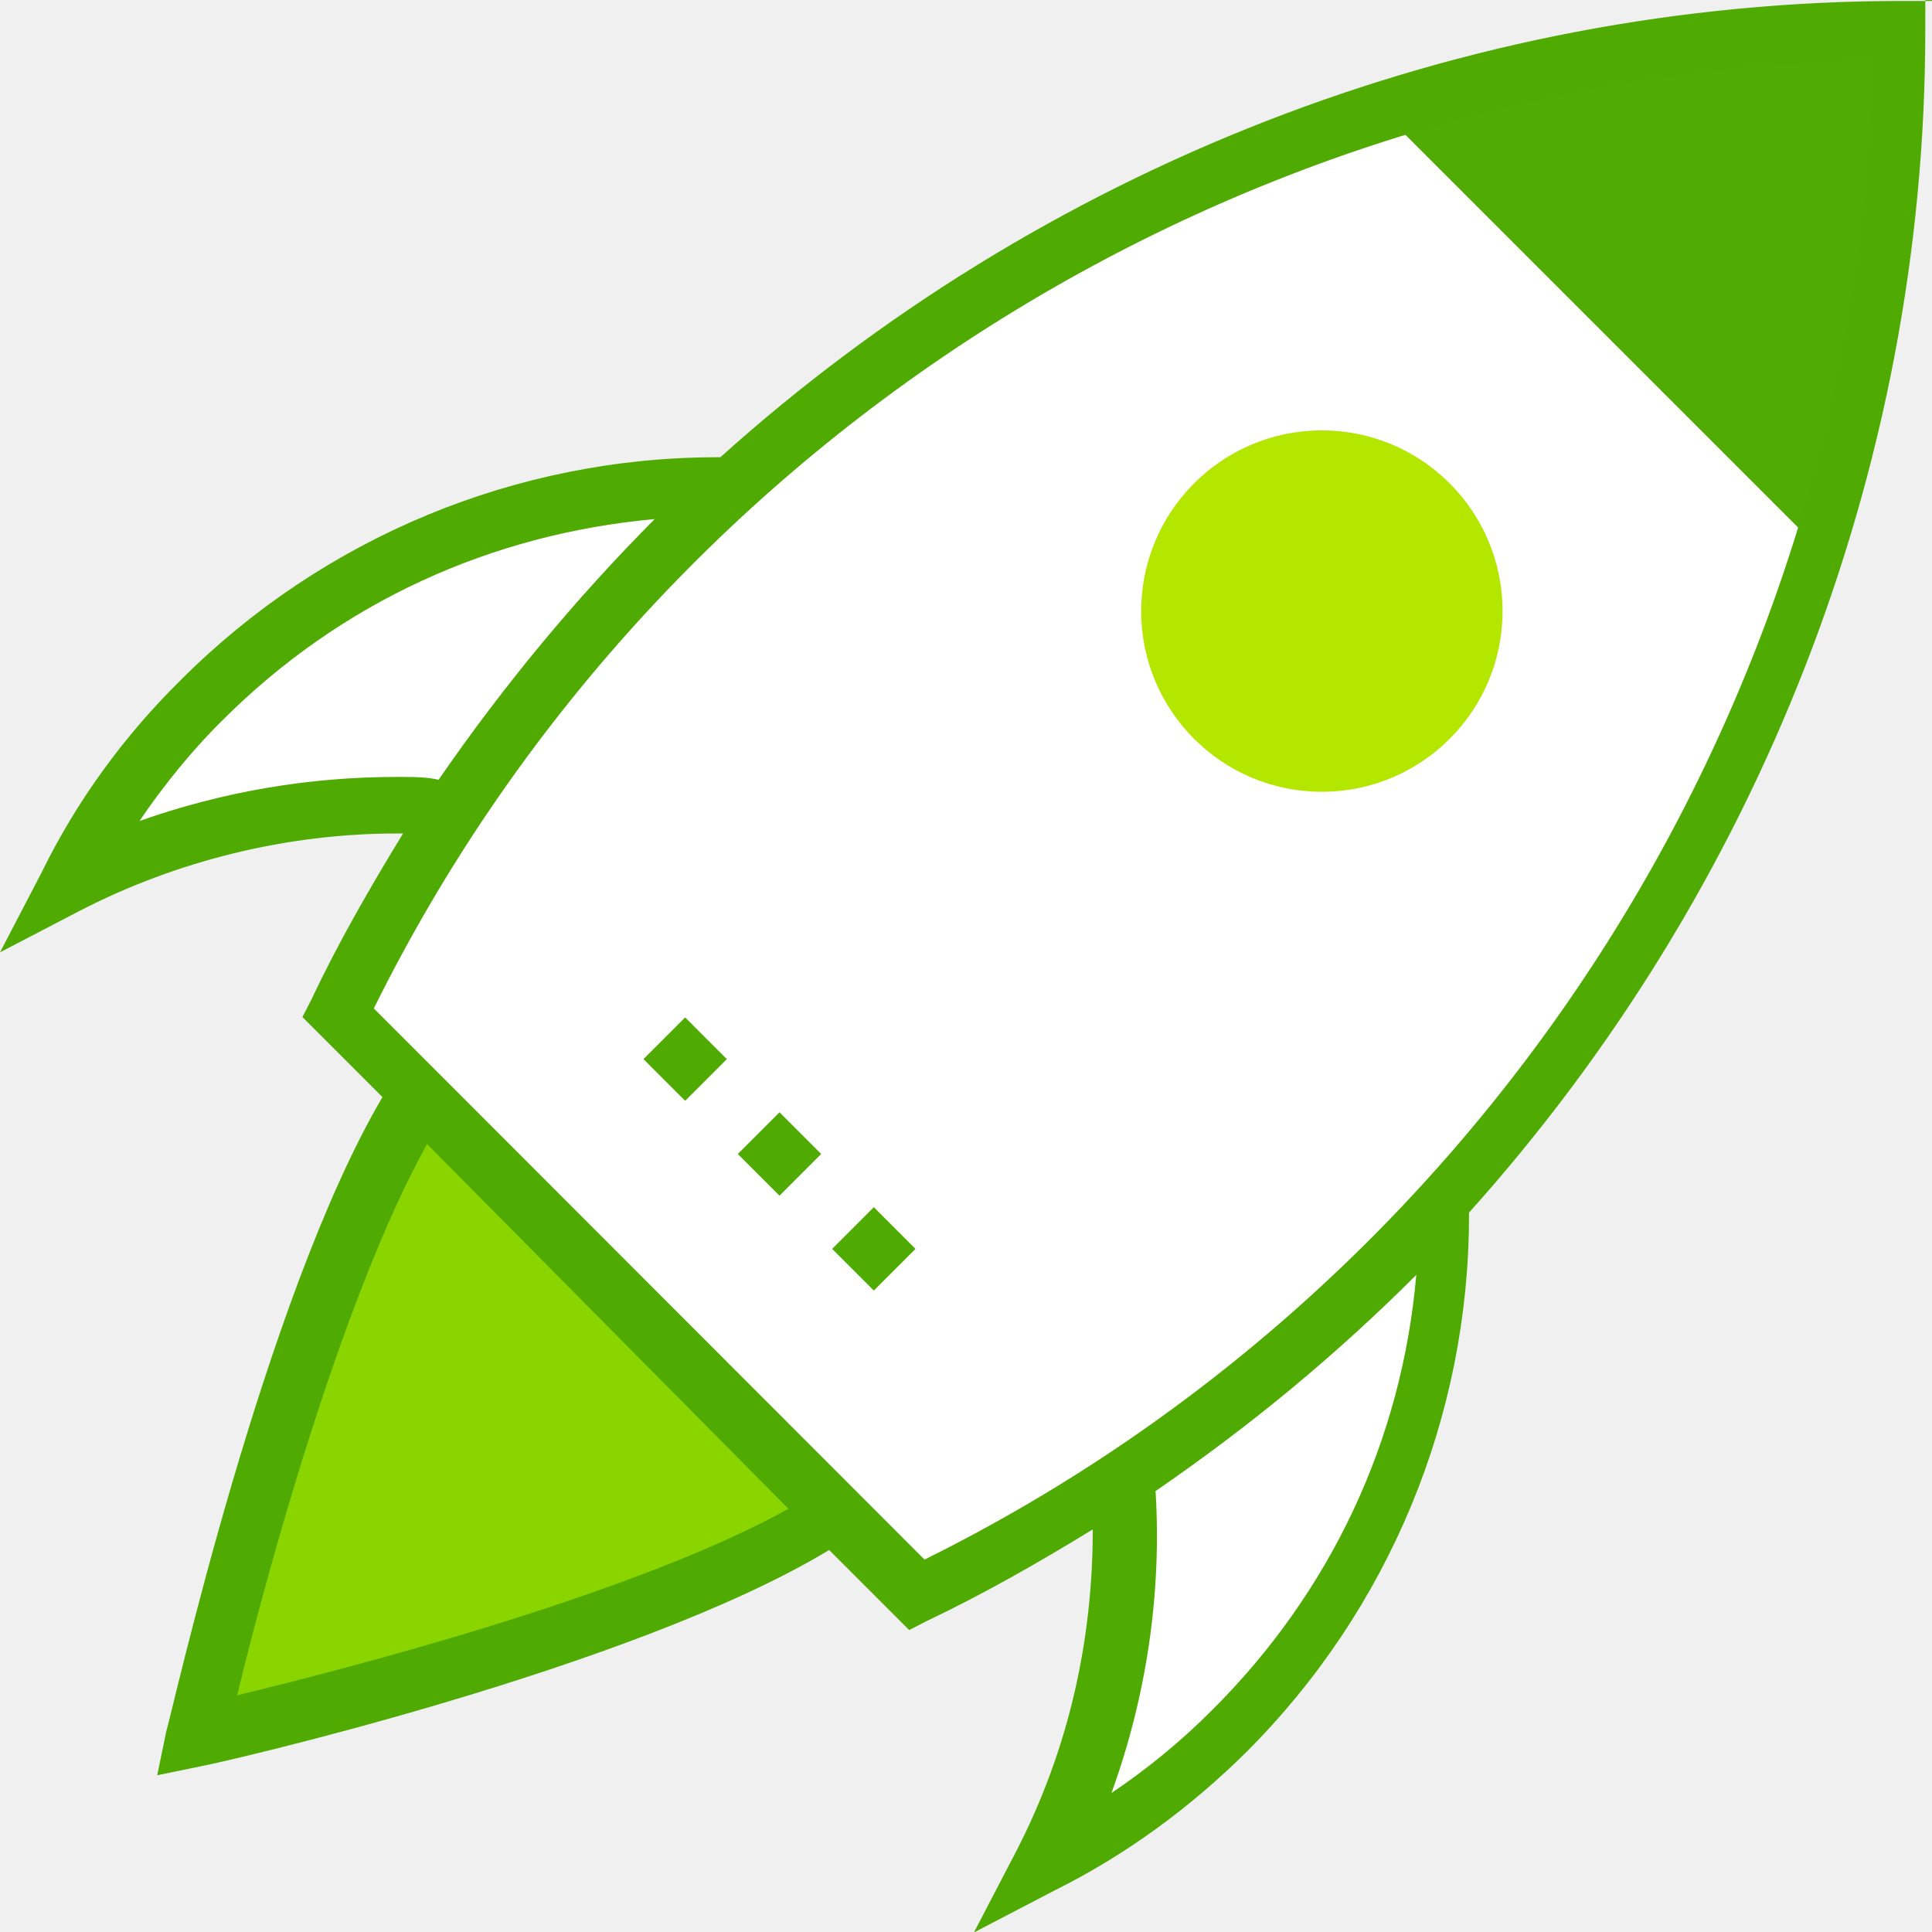
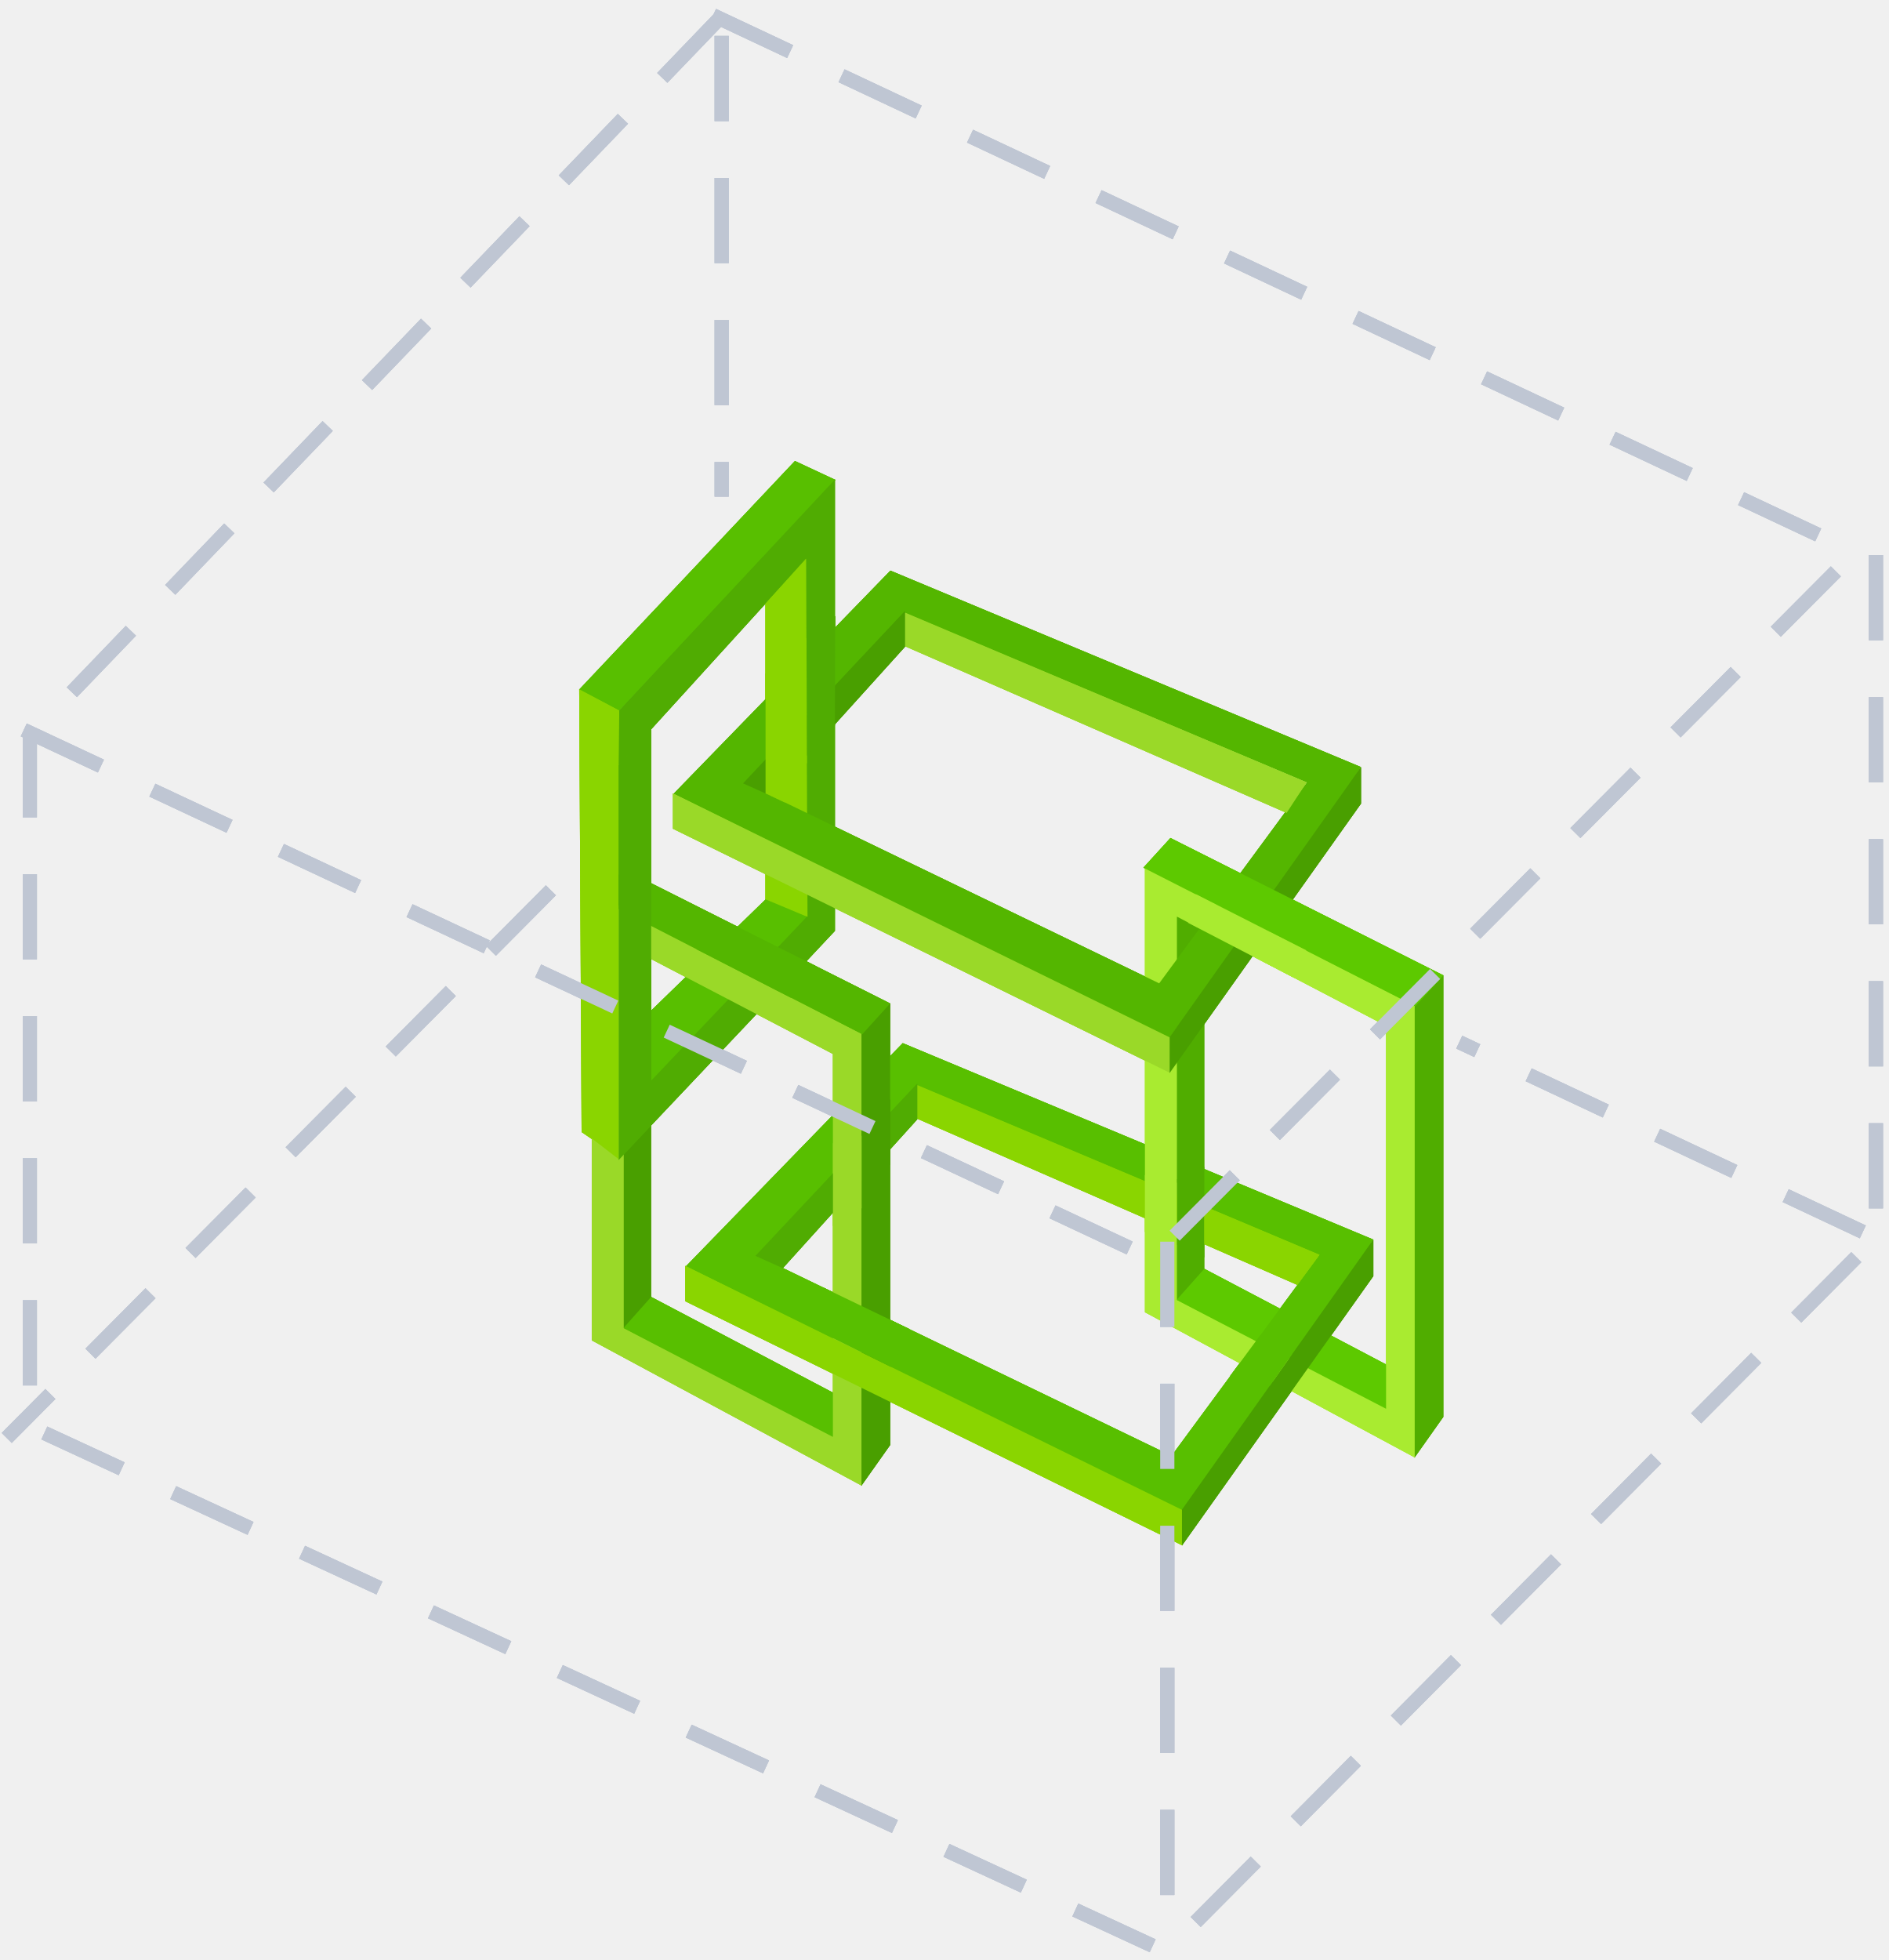
- <svg xmlns="http://www.w3.org/2000/svg" version="1.1" id="Layer_1" x="0px" y="0px" viewBox="0 0 403.1 403.1" style="enable-background:new 0 0 403.1 403.1;" xml:space="preserve">
-   <style type="text/css">
- 	.st0{fill:#FFFFFF;}
- 	.st1{fill:#50AC02;}
- 	.st2{fill:#B4E700;}
- 	.st3{fill:#8AD500;}
- 	.st4{fill:#4FAB02;}
- </style>
-   <path class="st0" d="M396.9,6.3c-94.4,0-180.4,36.1-244.8,95.2c-39.6-0.5-79.3,14.4-109.4,44.5c-11.8,11.8-21,24.8-28.4,38.9  c25-12.8,52.9-18.2,80.4-16.1c-9,13.6-17.1,27.9-24.2,42.7l121.1,121.1c14.9-7.1,29.1-15.3,42.7-24.2c2.2,27.6-3,55.7-15.6,81.1  c14.2-6.8,27.2-16.7,38.9-28.4c30.4-30.4,45.3-70.7,44.5-110.7C361,186.2,396.9,100.5,396.9,6.3z" />
-   <path class="st1" d="M288.1,23l92.1,92.1C390.8,80.5,396.9,44,396.9,6.3C359.2,6.3,322.7,12.5,288.1,23z" />
-   <circle class="st2" cx="275.8" cy="127.5" r="37.7" />
-   <path class="st3" d="M87.2,228.9c-24.8,38.3-46.4,133.5-46.4,133.5s95.2-21.7,133.5-46.4L87.2,228.9z" />
-   <g>
-     <path class="st4" d="M403.1,0.2h-6.2c-92.1,0-179.9,35.2-246.6,95.2h-0.6c-42,0-82.2,16.7-111.9,46.4C25.9,153.5,16,167.1,8.7,182   L0,198.7l16.7-8.7c20.4-10.5,43.3-16.1,66.2-16.1c0.6,0,0.6,0,1.2,0C77.3,185,70.5,196.8,65,208.5l-1.9,3.7l16.7,16.7   c-24.7,42-43.9,128.6-45.1,132.3l-1.9,9.2l9.2-1.9c3.7-0.6,90.2-20.4,131-45.1l16.7,16.7l3.7-1.9c11.8-5.6,23.5-12.3,34.6-19.1   c0,22.9-4.9,45.8-16.1,67.4l-8.7,16.7l16.7-8.7c14.9-7.4,28.4-17.3,40.2-29c29.7-29.7,46.4-69.9,46.4-111.9v-0.6   c60-66.8,95.2-154.6,95.2-246.6V0h1.4L403.1,0.2L403.1,0.2z M82.9,162.1c-18.6,0-36.5,3.1-53.8,9.2c5-7.4,11.1-14.9,17.3-21   c24.8-24.8,56.2-38.9,90.2-42C120,125,105.1,143,91.5,162.7l0,0C89.1,162.1,86,162.1,82.9,162.1z M49.5,353.7   c5.6-23.5,21.7-82.8,39.6-115l75.4,76.1C132.3,332.7,72.3,348.2,49.5,353.7z M252.9,356.8c-6.8,6.8-13.6,12.3-21,17.3   c7.4-20.4,10.5-42,9.2-63c19.8-13.6,37.7-28.4,54.4-45.1C292.5,300.6,277.6,332.2,252.9,356.8z M192.9,325.4L78,210.4   C136.7,91.7,258.5,15,390.8,12.5C388.3,144.8,311.6,266.6,192.9,325.4z" />
-     <rect x="136.8" y="214.8" transform="matrix(0.7071 -0.7071 0.7071 0.7071 -114.36 165.8242)" class="st4" width="12.3" height="12.3" />
-     <rect x="156.5" y="234.6" transform="matrix(0.7071 -0.7071 0.7071 0.7071 -122.6082 185.5493)" class="st4" width="12.3" height="12.3" />
-     <rect x="176.2" y="254.4" transform="matrix(0.7071 -0.7071 0.7071 0.7071 -130.8554 205.274)" class="st4" width="12.3" height="12.3" />
+ <svg xmlns="http://www.w3.org/2000/svg" width="133px" height="138px" viewBox="0 0 133 138" version="1.1">
+   <defs />
+   <g id="Page-1" stroke="none" stroke-width="1" fill="none" fill-rule="evenodd">
+     <g id="首页编辑版" transform="translate(-926, -2747)">
+       <g id="Group-65" transform="translate(926, 2746)">
+         <g id="多语言" transform="translate(0.489086, 0.727089)">
+           <g id="Group-46" transform="translate(38.09693, 32)">
+             <polygon id="Path-17" fill="#5DC900" transform="translate(51.84481, 62.20334) rotate(-9) translate(-51.84481, -62.20334) " points="44.725 58.65 58.45 68.957 58.965 65.707 45.232 55.45" />
+             <polygon id="Path-17" fill="#58BF00" transform="translate(34.20739, 58.31189) rotate(-9) translate(-34.20739, -58.31189) " points="10.167 53.604 41.872 76.145 56.571 61.167 54.358 59.796 41.849 72.142 15.215 53.636 28.16 43.533 56.571 61.167 58.248 59.313 27.698 40.479" />
+             <polygon id="Path-16" fill="#499F00" points="22.068 41.031 22.068 72.89 24.101 70.017 24.101 38.915" />
+             <polygon id="Path-17" fill="#54B600" transform="translate(13.54572, 35.17054) rotate(-9) translate(-13.54572, -35.17054) " points="3.706 29.739 21.098 42.37 23.386 40.528 5.917 27.971" />
+             <polygon id="Path-17" fill="#58BF00" transform="translate(12.88799, 64.18444) rotate(-9) translate(-12.88799, -64.18444) " points="5.768 60.631 19.493 70.938 20.008 67.688 6.275 57.431" />
+             <polygon id="Path-16" fill="#499F00" points="5.231 34.426 5.231 61.877 7.263 59.596 7.263 34.203" />
+             <polygon id="Path-17" fill="#58BF00" transform="translate(11.23682, 9.50843) rotate(-9) translate(-11.23682, -9.50843) " points="1.168 15.322 3.717 17.217 21.305 3.562 18.695 1.8" />
+             <polygon id="Path-17" fill="#58BF00" transform="translate(12.63844, 37.77246) rotate(-9) translate(-12.63844, -37.77246) " points="7.077 38.566 6.295 43.502 18.982 33.755 16.338 32.043" />
+             <polygon id="Path-15" fill="#8AD500" points="2.204 16.802 5.012 18.295 5.171 49.898 2.373 47.98" />
+             <polygon id="Path-16" fill="#50AC02" points="5.027 18.296 4.982 22.14 20.214 5.405 18.181 7.638 18.181 32.874 7.27 44.361 7.27 19.628 4.974 22.14 4.974 49.945 17.488 36.72 20.214 33.814 20.214 2.035" />
+             <polygon id="Path-15" fill="#9AD928" points="3.089 31.318 7.158 33.408 22.082 41.074 22.082 72.866 3.089 62.647 3.089 60.627 20.07 69.443 20.07 42.48 7.191 35.758 5.341 34.792 5.341 50.097 5.341 61.798 3.089 60.627 3.089 48.462" />
+             <polygon id="Path-16" fill="#50AD00" points="61.025 39.05 61.025 70.909 63.057 68.036 63.057 36.934" />
+             <polygon id="Path-16" fill="#50AD00" points="44.187 32.445 44.187 59.896 46.22 57.615 46.22 32.222" />
+             <polygon id="Path-15" fill="#A9EB30" points="42.046 29.337 46.115 31.427 61.038 39.093 61.038 70.885 42.046 60.666 42.046 58.646 59.027 67.462 59.027 40.499 46.148 33.777 44.298 32.811 44.298 48.116 44.298 59.817 42.046 58.646 42.046 46.48" />
+             <polygon id="Path-15" fill="#8AD500" points="15.317 10.774 18.177 7.606 18.283 32.828 15.317 31.59" />
+             <polygon id="Path-62" fill="#50AC02" points="7.274 30.445 7.274 47.518 4.982 49.951 4.982 29.844" />
+             <polygon id="Path-63" fill="#54B600" points="13.308 33.498 18.878 36.298 17.125 38.534 10.44 35.1" />
+             <polygon id="Path-64" fill="#8AD500" points="2.859 30.912 4.974 32.01 4.974 49.882 2.859 48.248" />
+             <polygon id="Path-65" fill="#8AD500" points="9.674 57.399 9.674 59.892 44.686 77.085 44.686 74.594" />
+             <polygon id="Path-66" fill="#499F00" points="58.13 55.549 44.654 74.563 44.654 77.089 58.13 58.124" />
+             <polygon id="Path-67" fill="#8AD500" points="54.345 56.62 52.782 58.744 26.014 47.041 26.014 44.671" />
+             <polygon id="Path-68" fill="#50AC02" points="26.014 44.556 26.014 47.084 16.545 57.563 14.612 56.696" />
+             <polygon id="Path-17" fill="#54B600" transform="translate(33.33835, 25.04408) rotate(-9) translate(-33.33835, -25.04408) " points="9.298 20.337 41.003 42.877 55.702 27.9 53.488 26.528 40.98 38.874 14.346 20.368 27.291 10.266 55.702 27.9 57.379 26.045 26.829 7.211" />
+             <polygon id="Path-65" fill="#9AD928" points="8.805 24.131 8.805 26.624 43.817 43.817 43.817 41.327" />
+             <polygon id="Path-66" fill="#499F00" points="57.261 22.281 43.785 41.296 43.785 43.821 57.261 24.856" />
+             <polygon id="Path-67" fill="#9AD928" points="53.431 23.358 52.022 25.51 25.145 13.773 25.145 11.403" />
+             <polygon id="Path-68" fill="#499F00" points="25.145 11.288 25.145 13.816 15.676 24.296 13.743 23.428" />
+             <polygon id="Path-69" fill="#499F00" points="22.103 47.395 22.103 53.097 24.116 50.246 24.116 45.672" />
+             <polygon id="Path-70" fill="#9AD928" points="20.075 48.769 20.075 54.59 22.092 53.348 22.092 48.243" />
+             <polygon id="Path-71" fill="#58BF00" points="19.372 58.918 25.431 61.835 24.196 64.537 18.552 61.728" />
+             <polygon id="Path-72" fill="#50AC02" points="18.217 13.462 18.239 21.502 20.21 19.345 20.233 11.646" />
+             <polygon id="Path-73" fill="#8AD500" points="15.328 15.7 15.328 24.139 16.688 24.776 18.242 21.989 18.21 13.178" />
+             <polygon id="Path-17" fill="#5DC900" transform="translate(52.50254, 33.18944) rotate(-9) translate(-52.50254, -33.18944) " points="42.663 27.758 60.054 40.389 62.342 38.547 44.874 25.99" />
+             <polygon id="Path-74" fill="#A9EB30" points="45.625 31.227 45.082 33.245 52.576 37.132 53.406 35.182" />
+             <polygon id="Path-75" fill="#A9EB30" points="42.043 51.001 42.043 55.004 44.297 55.347 44.297 51.549" />
+             <polygon id="Path-76" fill="#50AD00" points="46.213 50.439 46.213 56.803 44.311 55.92 44.311 51.298" />
+             <polygon id="Path-77" fill="#58BF00" points="50.167 62.284 48.046 65.155 50.851 65.837 52.4 63.629" />
+           </g>
+           <g id="waikuang" transform="translate(0.216625, 0.697905)" stroke="#BFC6D3" stroke-dasharray="5" stroke-linecap="square">
+             <path d="M49.962,0.868 L131.404,39.146 L131.404,86.701 L81.406,137.006 L1.395,99.997 L1.395,51.391 L49.962,0.868 Z" id="Line-27" />
+             <path d="M130.028,86.098 L102.514,73.164" id="Line-27" />
+             <path d="M50.118,2.604 L50.118,34.044 M37.739,62.614 L0.12,100.464" id="Line-27" />
+             <path d="M1.421,51.18 L80.421,88.18 L130.569,37.811" id="Line" />
+             <path d="M81.5,87.5 L81.5,136.5" id="Line-2" />
+           </g>
+         </g>
+         <g id="多语言" transform="translate(0.489086, 0.727089)">
+           <g id="Group-46" transform="translate(38.09693, 32)">
+             <polygon id="Path-17" fill="#5DC900" transform="translate(51.84481, 62.20334) rotate(-9) translate(-51.84481, -62.20334) " points="44.725 58.65 58.45 68.957 58.965 65.707 45.232 55.45" />
+             <polygon id="Path-17" fill="#58BF00" transform="translate(34.20739, 58.31189) rotate(-9) translate(-34.20739, -58.31189) " points="10.167 53.604 41.872 76.145 56.571 61.167 54.358 59.796 41.849 72.142 15.215 53.636 28.16 43.533 56.571 61.167 58.248 59.313 27.698 40.479" />
+             <polygon id="Path-16" fill="#499F00" points="22.068 41.031 22.068 72.89 24.101 70.017 24.101 38.915" />
+             <polygon id="Path-17" fill="#54B600" transform="translate(13.54572, 35.17054) rotate(-9) translate(-13.54572, -35.17054) " points="3.706 29.739 21.098 42.37 23.386 40.528 5.917 27.971" />
+             <polygon id="Path-17" fill="#58BF00" transform="translate(12.88799, 64.18444) rotate(-9) translate(-12.88799, -64.18444) " points="5.768 60.631 19.493 70.938 20.008 67.688 6.275 57.431" />
+             <polygon id="Path-16" fill="#499F00" points="5.231 34.426 5.231 61.877 7.263 59.596 7.263 34.203" />
+             <polygon id="Path-17" fill="#58BF00" transform="translate(11.23682, 9.50843) rotate(-9) translate(-11.23682, -9.50843) " points="1.168 15.322 3.717 17.217 21.305 3.562 18.695 1.8" />
+             <polygon id="Path-17" fill="#58BF00" transform="translate(12.63844, 37.77246) rotate(-9) translate(-12.63844, -37.77246) " points="7.077 38.566 6.295 43.502 18.982 33.755 16.338 32.043" />
+             <polygon id="Path-15" fill="#8AD500" points="2.204 16.802 5.012 18.295 5.171 49.898 2.373 47.98" />
+             <polygon id="Path-16" fill="#50AC02" points="5.027 18.296 4.982 22.14 20.214 5.405 18.181 7.638 18.181 32.874 7.27 44.361 7.27 19.628 4.974 22.14 4.974 49.945 17.488 36.72 20.214 33.814 20.214 2.035" />
+             <polygon id="Path-15" fill="#9AD928" points="3.089 31.318 7.158 33.408 22.082 41.074 22.082 72.866 3.089 62.647 3.089 60.627 20.07 69.443 20.07 42.48 7.191 35.758 5.341 34.792 5.341 50.097 5.341 61.798 3.089 60.627 3.089 48.462" />
+             <polygon id="Path-16" fill="#50AD00" points="61.025 39.05 61.025 70.909 63.057 68.036 63.057 36.934" />
+             <polygon id="Path-16" fill="#50AD00" points="44.187 32.445 44.187 59.896 46.22 57.615 46.22 32.222" />
+             <polygon id="Path-15" fill="#A9EB30" points="42.046 29.337 46.115 31.427 61.038 39.093 61.038 70.885 42.046 60.666 42.046 58.646 59.027 67.462 59.027 40.499 46.148 33.777 44.298 32.811 44.298 48.116 44.298 59.817 42.046 58.646 42.046 46.48" />
+             <polygon id="Path-15" fill="#8AD500" points="15.317 10.774 18.177 7.606 18.283 32.828 15.317 31.59" />
+             <polygon id="Path-62" fill="#50AC02" points="7.274 30.445 7.274 47.518 4.982 49.951 4.982 29.844" />
+             <polygon id="Path-63" fill="#54B600" points="13.308 33.498 18.878 36.298 17.125 38.534 10.44 35.1" />
+             <polygon id="Path-64" fill="#8AD500" points="2.859 30.912 4.974 32.01 4.974 49.882 2.859 48.248" />
+             <polygon id="Path-65" fill="#8AD500" points="9.674 57.399 9.674 59.892 44.686 77.085 44.686 74.594" />
+             <polygon id="Path-66" fill="#499F00" points="58.13 55.549 44.654 74.563 44.654 77.089 58.13 58.124" />
+             <polygon id="Path-67" fill="#8AD500" points="54.345 56.62 52.782 58.744 26.014 47.041 26.014 44.671" />
+             <polygon id="Path-68" fill="#50AC02" points="26.014 44.556 26.014 47.084 16.545 57.563 14.612 56.696" />
+             <polygon id="Path-17" fill="#54B600" transform="translate(33.33835, 25.04408) rotate(-9) translate(-33.33835, -25.04408) " points="9.298 20.337 41.003 42.877 55.702 27.9 53.488 26.528 40.98 38.874 14.346 20.368 27.291 10.266 55.702 27.9 57.379 26.045 26.829 7.211" />
+             <polygon id="Path-65" fill="#9AD928" points="8.805 24.131 8.805 26.624 43.817 43.817 43.817 41.327" />
+             <polygon id="Path-66" fill="#499F00" points="57.261 22.281 43.785 41.296 43.785 43.821 57.261 24.856" />
+             <polygon id="Path-67" fill="#9AD928" points="53.431 23.358 52.022 25.51 25.145 13.773 25.145 11.403" />
+             <polygon id="Path-68" fill="#499F00" points="25.145 11.288 25.145 13.816 15.676 24.296 13.743 23.428" />
+             <polygon id="Path-69" fill="#499F00" points="22.103 47.395 22.103 53.097 24.116 50.246 24.116 45.672" />
+             <polygon id="Path-70" fill="#9AD928" points="20.075 48.769 20.075 54.59 22.092 53.348 22.092 48.243" />
+             <polygon id="Path-71" fill="#58BF00" points="19.372 58.918 25.431 61.835 24.196 64.537 18.552 61.728" />
+             <polygon id="Path-72" fill="#50AC02" points="18.217 13.462 18.239 21.502 20.21 19.345 20.233 11.646" />
+             <polygon id="Path-73" fill="#8AD500" points="15.328 15.7 15.328 24.139 16.688 24.776 18.242 21.989 18.21 13.178" />
+             <polygon id="Path-17" fill="#5DC900" transform="translate(52.50254, 33.18944) rotate(-9) translate(-52.50254, -33.18944) " points="42.663 27.758 60.054 40.389 62.342 38.547 44.874 25.99" />
+             <polygon id="Path-74" fill="#A9EB30" points="45.625 31.227 45.082 33.245 52.576 37.132 53.406 35.182" />
+             <polygon id="Path-75" fill="#A9EB30" points="42.043 51.001 42.043 55.004 44.297 55.347 44.297 51.549" />
+             <polygon id="Path-76" fill="#50AD00" points="46.213 50.439 46.213 56.803 44.311 55.92 44.311 51.298" />
+             <polygon id="Path-77" fill="#58BF00" points="50.167 62.284 48.046 65.155 50.851 65.837 52.4 63.629" />
+           </g>
+           <g id="waikuang" transform="translate(0.216625, 0.697905)" stroke="#BFC6D3" stroke-dasharray="5" stroke-linecap="square">
+             <path d="M49.962,0.868 L131.404,39.146 L131.404,86.701 L81.406,137.006 L1.395,99.997 L1.395,51.391 L49.962,0.868 Z" id="Line-27" />
+             <path d="M130.028,86.098 L102.514,73.164" id="Line-27" />
+             <path d="M50.118,2.604 L50.118,34.044 M37.739,62.614 L0.12,100.464" id="Line-27" />
+             <path d="M1.421,51.18 L80.421,88.18 L130.569,37.811" id="Line" />
+             <path d="M81.5,87.5 L81.5,136.5" id="Line-2" />
+           </g>
+         </g>
+         <g id="多语言" transform="translate(0.489086, 0.727089)">
+           <g id="Group-46" transform="translate(38.09693, 32)">
+             <polygon id="Path-17" fill="#5DC900" transform="translate(51.84481, 62.20334) rotate(-9) translate(-51.84481, -62.20334) " points="44.725 58.65 58.45 68.957 58.965 65.707 45.232 55.45" />
+             <polygon id="Path-17" fill="#58BF00" transform="translate(34.20739, 58.31189) rotate(-9) translate(-34.20739, -58.31189) " points="10.167 53.604 41.872 76.145 56.571 61.167 54.358 59.796 41.849 72.142 15.215 53.636 28.16 43.533 56.571 61.167 58.248 59.313 27.698 40.479" />
+             <polygon id="Path-16" fill="#499F00" points="22.068 41.031 22.068 72.89 24.101 70.017 24.101 38.915" />
+             <polygon id="Path-17" fill="#54B600" transform="translate(13.54572, 35.17054) rotate(-9) translate(-13.54572, -35.17054) " points="3.706 29.739 21.098 42.37 23.386 40.528 5.917 27.971" />
+             <polygon id="Path-17" fill="#58BF00" transform="translate(12.88799, 64.18444) rotate(-9) translate(-12.88799, -64.18444) " points="5.768 60.631 19.493 70.938 20.008 67.688 6.275 57.431" />
+             <polygon id="Path-16" fill="#499F00" points="5.231 34.426 5.231 61.877 7.263 59.596 7.263 34.203" />
+             <polygon id="Path-17" fill="#58BF00" transform="translate(11.23682, 9.50843) rotate(-9) translate(-11.23682, -9.50843) " points="1.168 15.322 3.717 17.217 21.305 3.562 18.695 1.8" />
+             <polygon id="Path-17" fill="#58BF00" transform="translate(12.63844, 37.77246) rotate(-9) translate(-12.63844, -37.77246) " points="7.077 38.566 6.295 43.502 18.982 33.755 16.338 32.043" />
+             <polygon id="Path-15" fill="#8AD500" points="2.204 16.802 5.012 18.295 5.171 49.898 2.373 47.98" />
+             <polygon id="Path-16" fill="#50AC02" points="5.027 18.296 4.982 22.14 20.214 5.405 18.181 7.638 18.181 32.874 7.27 44.361 7.27 19.628 4.974 22.14 4.974 49.945 17.488 36.72 20.214 33.814 20.214 2.035" />
+             <polygon id="Path-15" fill="#9AD928" points="3.089 31.318 7.158 33.408 22.082 41.074 22.082 72.866 3.089 62.647 3.089 60.627 20.07 69.443 20.07 42.48 7.191 35.758 5.341 34.792 5.341 50.097 5.341 61.798 3.089 60.627 3.089 48.462" />
+             <polygon id="Path-16" fill="#50AD00" points="61.025 39.05 61.025 70.909 63.057 68.036 63.057 36.934" />
+             <polygon id="Path-16" fill="#50AD00" points="44.187 32.445 44.187 59.896 46.22 57.615 46.22 32.222" />
+             <polygon id="Path-15" fill="#A9EB30" points="42.046 29.337 46.115 31.427 61.038 39.093 61.038 70.885 42.046 60.666 42.046 58.646 59.027 67.462 59.027 40.499 46.148 33.777 44.298 32.811 44.298 48.116 44.298 59.817 42.046 58.646 42.046 46.48" />
+             <polygon id="Path-15" fill="#8AD500" points="15.317 10.774 18.177 7.606 18.283 32.828 15.317 31.59" />
+             <polygon id="Path-62" fill="#50AC02" points="7.274 30.445 7.274 47.518 4.982 49.951 4.982 29.844" />
+             <polygon id="Path-63" fill="#54B600" points="13.308 33.498 18.878 36.298 17.125 38.534 10.44 35.1" />
+             <polygon id="Path-64" fill="#8AD500" points="2.859 30.912 4.974 32.01 4.974 49.882 2.859 48.248" />
+             <polygon id="Path-65" fill="#8AD500" points="9.674 57.399 9.674 59.892 44.686 77.085 44.686 74.594" />
+             <polygon id="Path-66" fill="#499F00" points="58.13 55.549 44.654 74.563 44.654 77.089 58.13 58.124" />
+             <polygon id="Path-67" fill="#8AD500" points="54.345 56.62 52.782 58.744 26.014 47.041 26.014 44.671" />
+             <polygon id="Path-68" fill="#50AC02" points="26.014 44.556 26.014 47.084 16.545 57.563 14.612 56.696" />
+             <polygon id="Path-17" fill="#54B600" transform="translate(33.33835, 25.04408) rotate(-9) translate(-33.33835, -25.04408) " points="9.298 20.337 41.003 42.877 55.702 27.9 53.488 26.528 40.98 38.874 14.346 20.368 27.291 10.266 55.702 27.9 57.379 26.045 26.829 7.211" />
+             <polygon id="Path-65" fill="#9AD928" points="8.805 24.131 8.805 26.624 43.817 43.817 43.817 41.327" />
+             <polygon id="Path-66" fill="#499F00" points="57.261 22.281 43.785 41.296 43.785 43.821 57.261 24.856" />
+             <polygon id="Path-67" fill="#9AD928" points="53.431 23.358 52.022 25.51 25.145 13.773 25.145 11.403" />
+             <polygon id="Path-68" fill="#499F00" points="25.145 11.288 25.145 13.816 15.676 24.296 13.743 23.428" />
+             <polygon id="Path-69" fill="#499F00" points="22.103 47.395 22.103 53.097 24.116 50.246 24.116 45.672" />
+             <polygon id="Path-70" fill="#9AD928" points="20.075 48.769 20.075 54.59 22.092 53.348 22.092 48.243" />
+             <polygon id="Path-71" fill="#58BF00" points="19.372 58.918 25.431 61.835 24.196 64.537 18.552 61.728" />
+             <polygon id="Path-72" fill="#50AC02" points="18.217 13.462 18.239 21.502 20.21 19.345 20.233 11.646" />
+             <polygon id="Path-73" fill="#8AD500" points="15.328 15.7 15.328 24.139 16.688 24.776 18.242 21.989 18.21 13.178" />
+             <polygon id="Path-17" fill="#5DC900" transform="translate(52.50254, 33.18944) rotate(-9) translate(-52.50254, -33.18944) " points="42.663 27.758 60.054 40.389 62.342 38.547 44.874 25.99" />
+             <polygon id="Path-74" fill="#A9EB30" points="45.625 31.227 45.082 33.245 52.576 37.132 53.406 35.182" />
+             <polygon id="Path-75" fill="#A9EB30" points="42.043 51.001 42.043 55.004 44.297 55.347 44.297 51.549" />
+             <polygon id="Path-76" fill="#50AD00" points="46.213 50.439 46.213 56.803 44.311 55.92 44.311 51.298" />
+             <polygon id="Path-77" fill="#58BF00" points="50.167 62.284 48.046 65.155 50.851 65.837 52.4 63.629" />
+           </g>
+           <g id="waikuang" transform="translate(0.216625, 0.697905)" stroke="#BFC6D3" stroke-dasharray="5" stroke-linecap="square">
+             <path d="M49.962,0.868 L131.404,39.146 L131.404,86.701 L81.406,137.006 L1.395,99.997 L1.395,51.391 L49.962,0.868 Z" id="Line-27" />
+             <path d="M130.028,86.098 L102.514,73.164" id="Line-27" />
+             <path d="M50.118,2.604 L50.118,34.044 M37.739,62.614 L0.12,100.464" id="Line-27" />
+             <path d="M1.421,51.18 L80.421,88.18 L130.569,37.811" id="Line" />
+             <path d="M81.5,87.5 L81.5,136.5" id="Line-2" />
+           </g>
+         </g>
+       </g>
+     </g>
  </g>
</svg>
